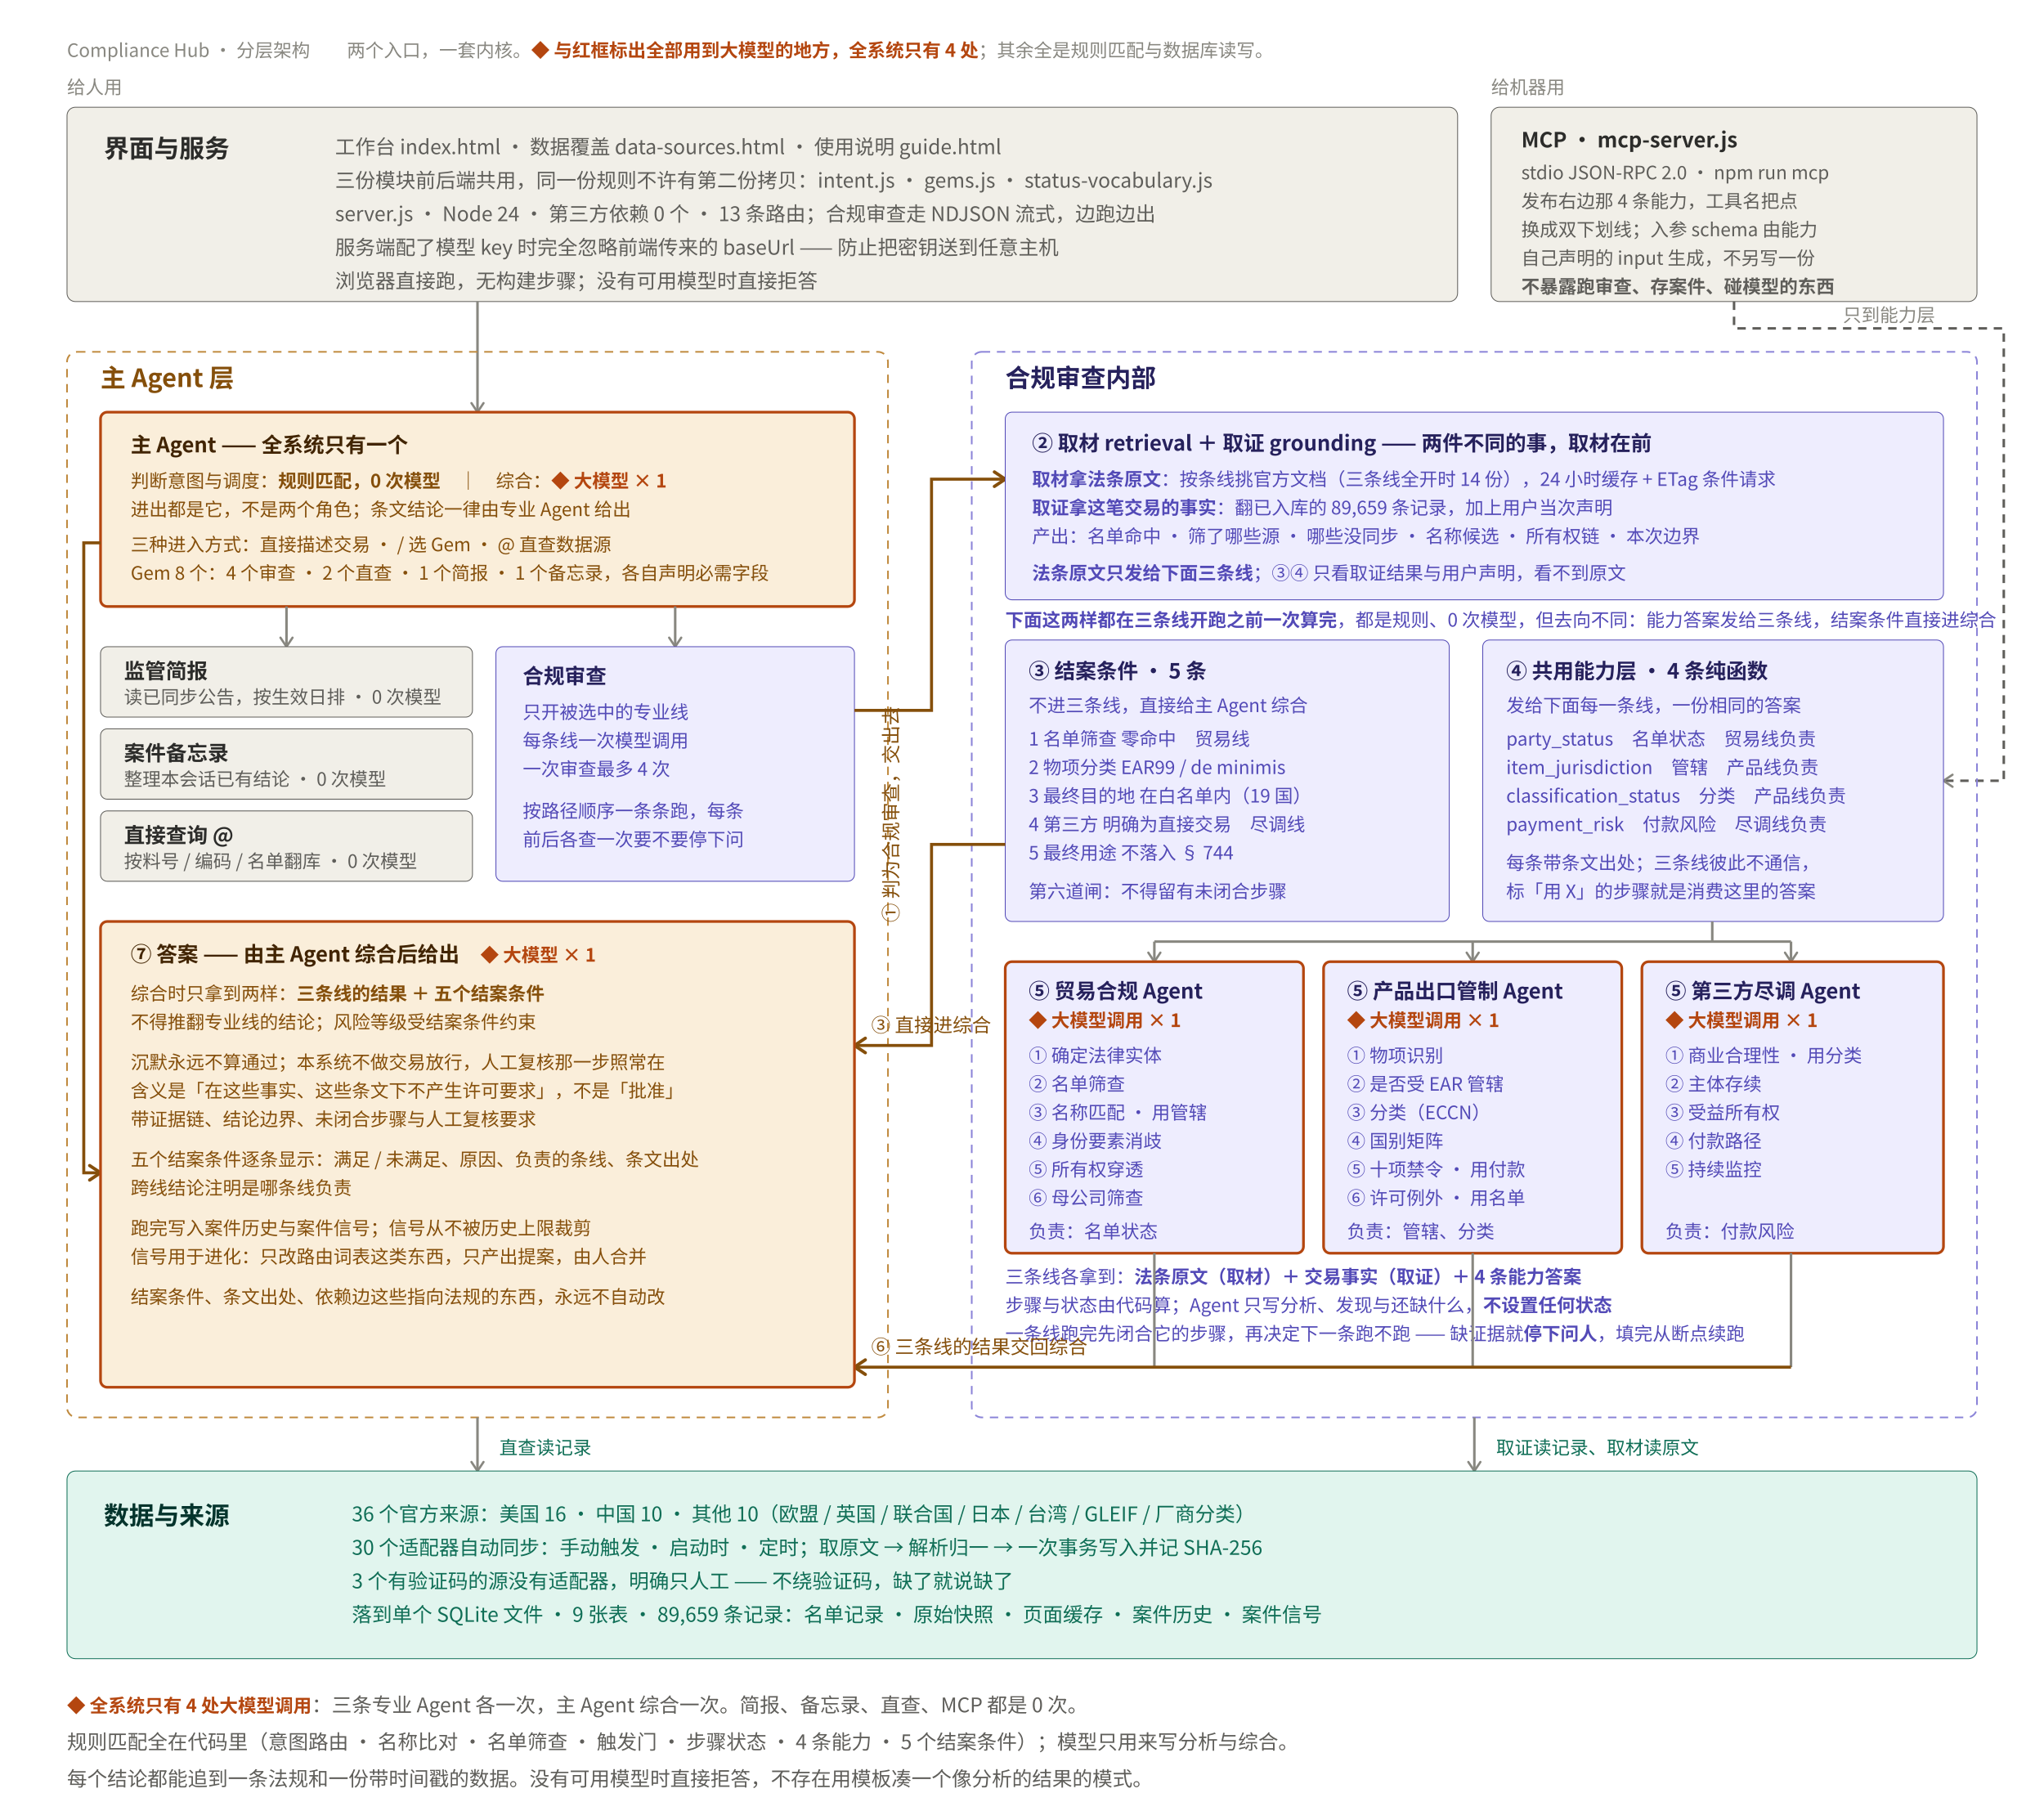
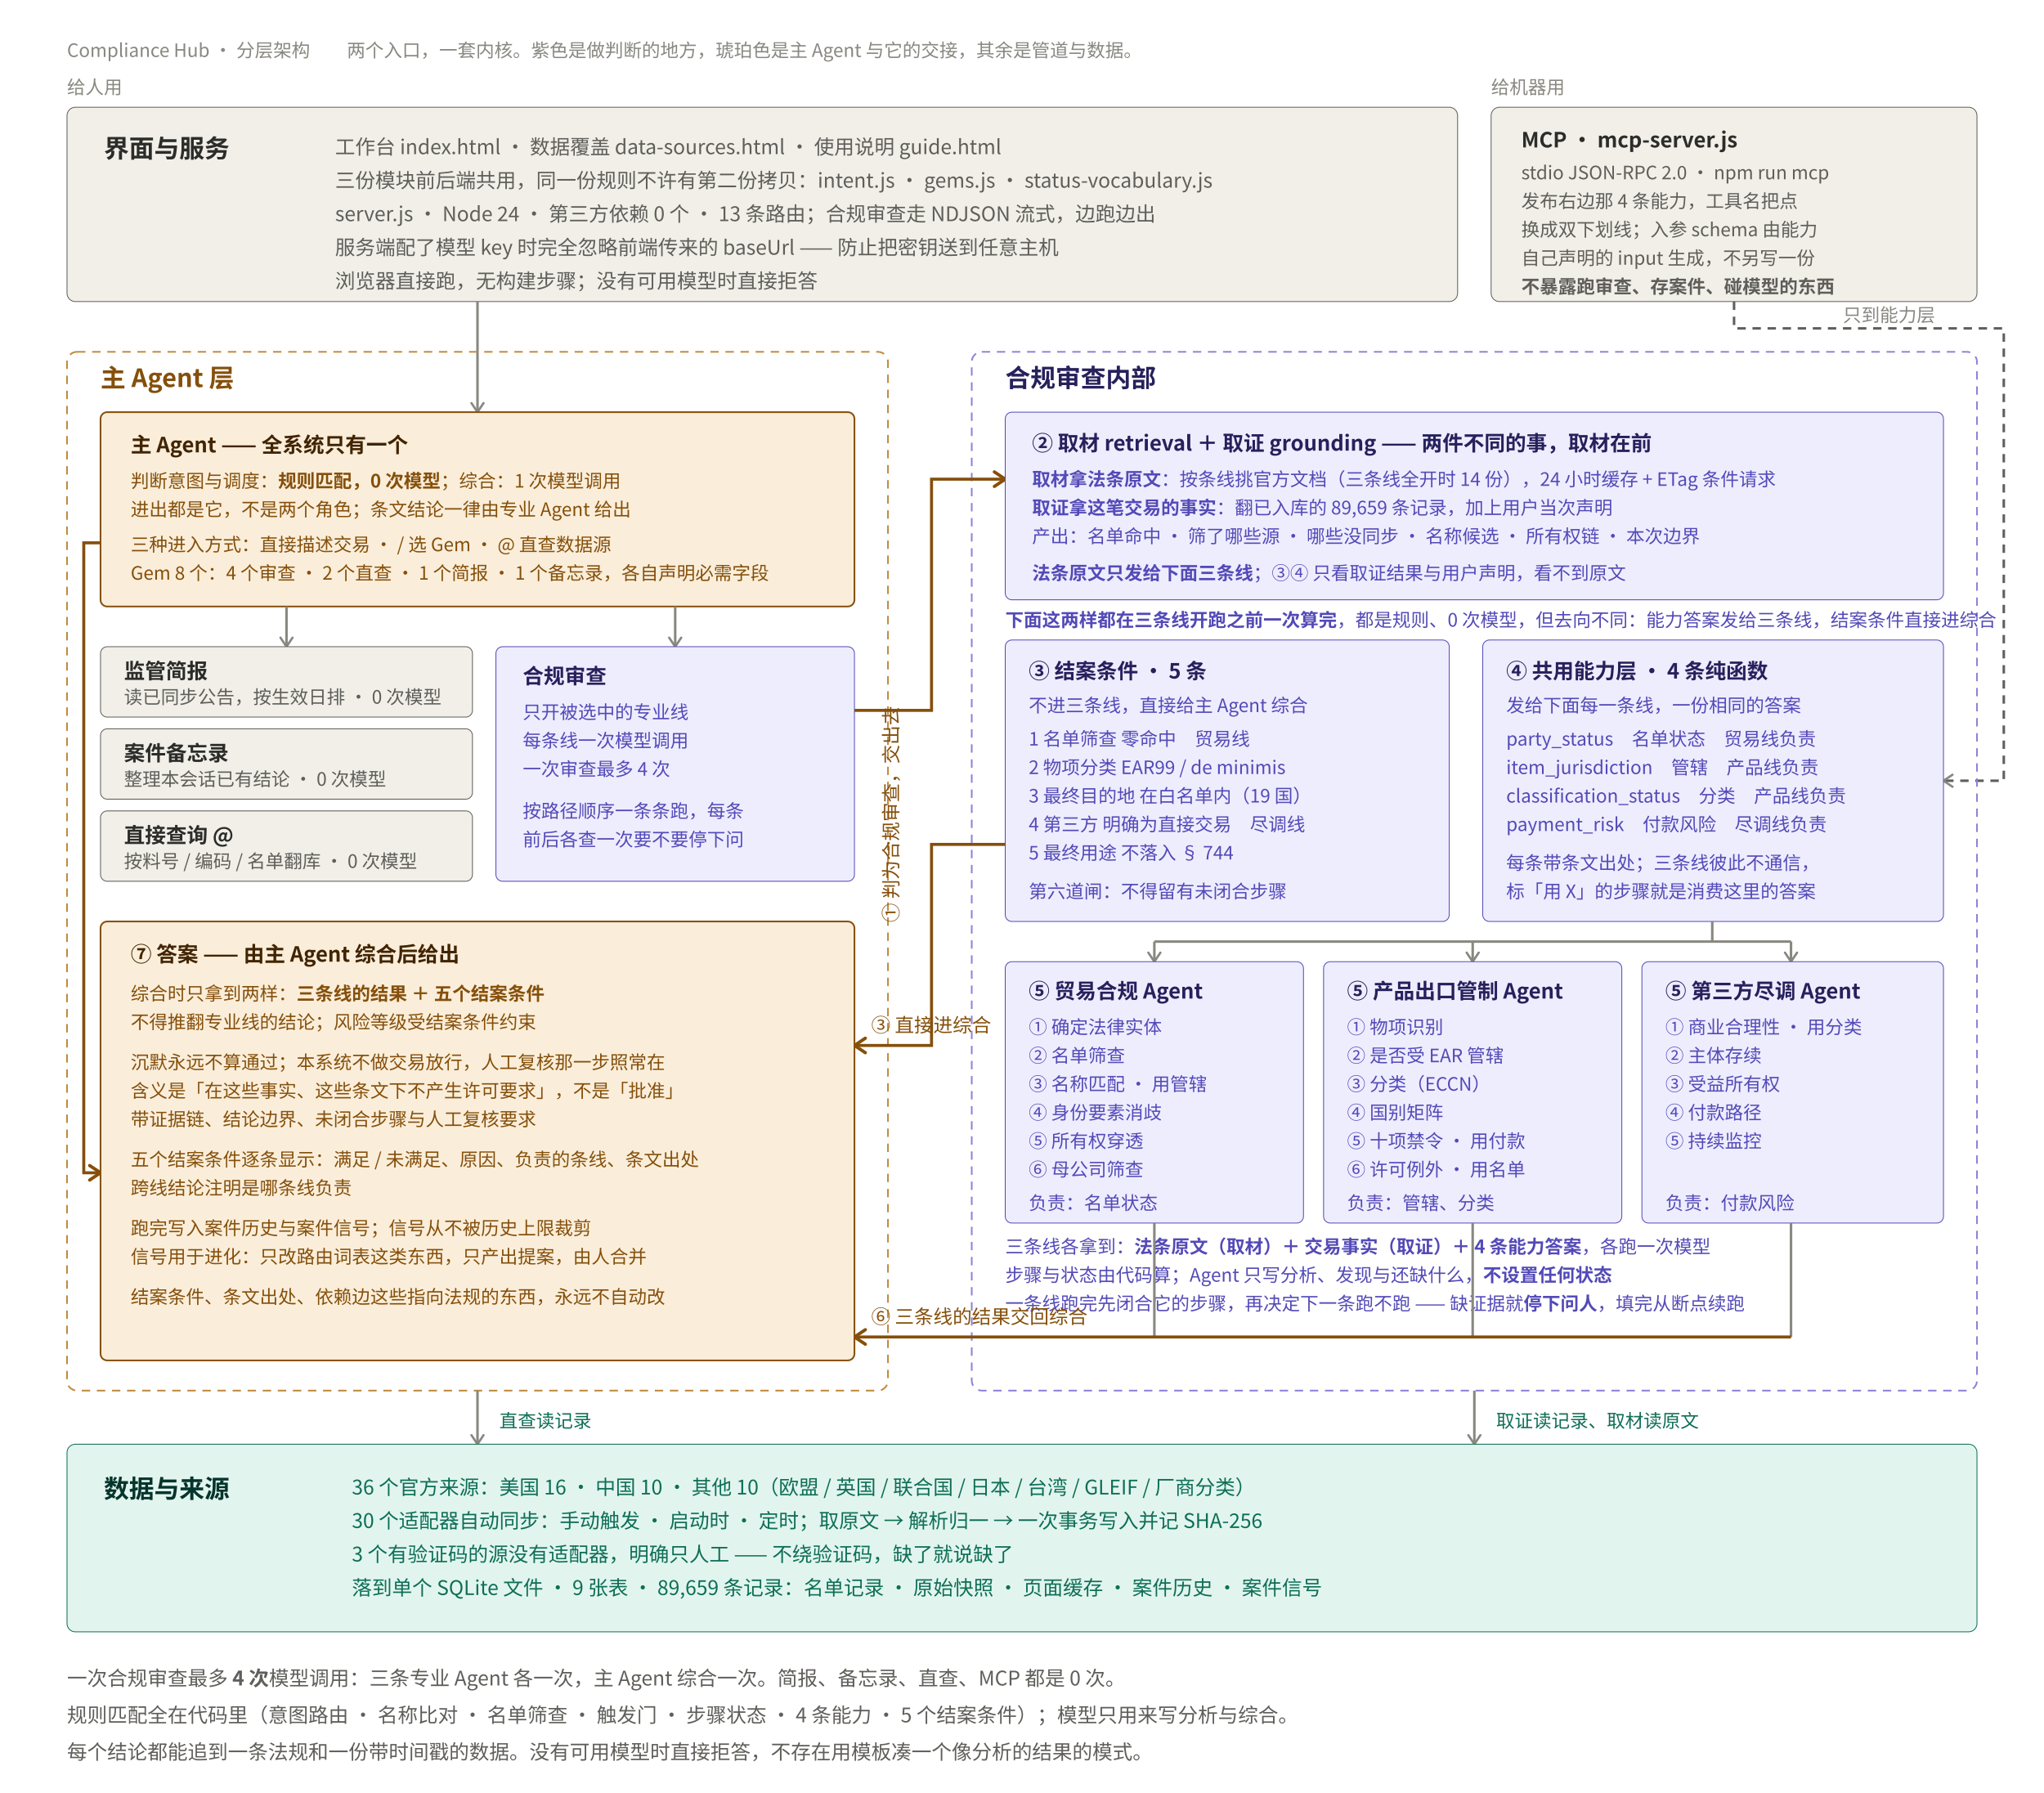
- <svg xmlns="http://www.w3.org/2000/svg" width="1220" height="1086" viewBox="0 0 1220 1086" role="img">
+ <svg xmlns="http://www.w3.org/2000/svg" width="1220" height="1070" viewBox="0 0 1220 1070" role="img">
  <style>
  svg { background: #ffffff; }
  text { font-family: "PingFang SC", "Hiragino Sans GB", "Microsoft YaHei", "Noto Sans CJK SC", -apple-system, "Segoe UI", sans-serif; }
  .layer { font-size: 15px; font-weight: 600; }
  .sub { font-size: 12.5px; font-weight: 600; }
  .ts { font-size: 12px; font-weight: 400; }
  .tn { font-size: 11px; font-weight: 400; }
-   .llm { font-size: 11px; font-weight: 600; fill: #B4460F; }
  .note { font-size: 12px; fill: #5F5E5A; }
  .side { font-size: 11px; fill: #888780; }
  .arr { stroke: #888780; stroke-width: 1.5; fill: none; }
  .arr-hand { stroke: #854F0B; stroke-width: 1.8; fill: none; }
  .arr-mcp { stroke: #5F5E5A; stroke-width: 1.5; fill: none; stroke-dasharray: 5 4; }
  .lbl-hand { font-size: 11.5px; font-weight: 500; fill: #854F0B; }
  .band { fill: none; stroke-width: 1; stroke-dasharray: 5 4; }
  .c-gray rect { fill: #F1EFE8; stroke: #5F5E5A; stroke-width: 0.5; }
  .c-gray .layer, .c-gray .sub { fill: #2C2C2A; } .c-gray .ts, .c-gray .tn { fill: #5F5E5A; }
  .c-purple rect { fill: #EEEDFE; stroke: #534AB7; stroke-width: 0.5; }
  .c-purple .layer, .c-purple .sub { fill: #26215C; } .c-purple .ts, .c-purple .tn { fill: #534AB7; }
-   /* A model call gets a heavier border, so the four places are findable without
-      reading: the badge says how many, the border says where. */
-   .c-agent rect { fill: #EEEDFE; stroke: #B4460F; stroke-width: 1.6; }
-   .c-agent .sub { fill: #26215C; } .c-agent .tn { fill: #534AB7; }
  .c-amber rect { fill: #FAEEDA; stroke: #854F0B; stroke-width: 1; }
  .c-amber .layer, .c-amber .sub { fill: #412402; } .c-amber .ts, .c-amber .tn { fill: #854F0B; }
-   .c-master rect { fill: #FAEEDA; stroke: #B4460F; stroke-width: 1.6; }
-   .c-master .sub { fill: #412402; } .c-master .tn { fill: #854F0B; }
  .c-teal rect { fill: #E1F5EE; stroke: #0F6E56; stroke-width: 0.5; }
  .c-teal .layer, .c-teal .sub { fill: #04342C; } .c-teal .ts, .c-teal .tn { fill: #0F6E56; }
</style>
  <defs>
    <marker id="a" viewBox="0 0 10 10" refX="8" refY="5" markerWidth="6" markerHeight="6" orient="auto-start-reverse">
      <path d="M2 1L8 5L2 9" fill="none" stroke="#888780" stroke-width="1.5" stroke-linecap="round" stroke-linejoin="round" />
    </marker>
    <marker id="ah" viewBox="0 0 10 10" refX="8" refY="5" markerWidth="6" markerHeight="6" orient="auto-start-reverse">
      <path d="M2 1L8 5L2 9" fill="none" stroke="#854F0B" stroke-width="1.8" stroke-linecap="round" stroke-linejoin="round" />
    </marker>
  </defs>
-   <text class="side" x="40" y="34">Compliance Hub · 分层架构　　两个入口，一套内核。<tspan class="llm">◆ 与红框标出全部用到大模型的地方，全系统只有 4 处</tspan>；其余全是规则匹配与数据库读写。</text>
+   <text class="side" x="40" y="34">Compliance Hub · 分层架构　　两个入口，一套内核。紫色是做判断的地方，琥珀色是主 Agent 与它的交接，其余是管道与数据。</text>
  <text class="side" x="40" y="56">给人用</text>
  <g class="c-gray">
    <rect x="40" y="64" width="830" height="116" rx="5" />
    <text class="layer" x="62" y="94">界面与服务</text>
    <text class="ts" x="200" y="92">工作台 index.html · 数据覆盖 data-sources.html · 使用说明 guide.html</text>
    <text class="ts" x="200" y="112">三份模块前后端共用，同一份规则不许有第二份拷贝：intent.js · gems.js · status-vocabulary.js</text>
    <text class="ts" x="200" y="132">server.js · Node 24 · 第三方依赖 0 个 · 13 条路由；合规审查走 NDJSON 流式，边跑边出</text>
    <text class="ts" x="200" y="152">服务端配了模型 key 时完全忽略前端传来的 baseUrl —— 防止把密钥送到任意主机</text>
    <text class="ts" x="200" y="172">浏览器直接跑，无构建步骤；没有可用模型时直接拒答</text>
  </g>
  <text class="side" x="890" y="56">给机器用</text>
  <g class="c-gray">
    <rect x="890" y="64" width="290" height="116" rx="5" />
    <text class="sub" x="908" y="88">MCP · mcp-server.js</text>
    <text class="tn" x="908" y="107">stdio JSON-RPC 2.0 · npm run mcp</text>
    <text class="tn" x="908" y="124">发布右边那 4 条能力，工具名把点</text>
    <text class="tn" x="908" y="141">换成双下划线；入参 schema 由能力</text>
    <text class="tn" x="908" y="158">自己声明的 input 生成，不另写一份</text>
    <text class="tn" x="908" y="175">
      <tspan font-weight="600">不暴露跑审查、存案件、碰模型的东西</tspan>
    </text>
  </g>
  <path class="arr" d="M285 180 V246" marker-end="url(#a)" />
  <path class="arr-mcp" d="M1035 180 V196 H1196 V466 H1160" marker-end="url(#a)" />
  <text class="side" x="1100" y="192">只到能力层</text>
-   <rect class="band" x="40" y="210" width="490" height="636" rx="6" stroke="#C08A3E" />
+   <rect class="band" x="40" y="210" width="490" height="620" rx="6" stroke="#C08A3E" />
  <text class="layer" x="60" y="231" fill="#854F0B">主 Agent 层</text>
-   <rect class="band" x="580" y="210" width="600" height="636" rx="6" stroke="#8B84D8" />
+   <rect class="band" x="580" y="210" width="600" height="620" rx="6" stroke="#8B84D8" />
  <text class="layer" x="600" y="231" fill="#26215C">合规审查内部</text>
-   <g class="c-master">
+   <g class="c-amber">
    <rect x="60" y="246" width="450" height="116" rx="4" />
    <text class="sub" x="78" y="270">主 Agent —— 全系统只有一个</text>
-     <text class="tn" x="78" y="291">判断意图与调度：<tspan font-weight="600">规则匹配，0 次模型</tspan>　｜　综合：<tspan class="llm">◆ 大模型 × 1</tspan>
-     </text>
+     <text class="tn" x="78" y="291">判断意图与调度：<tspan font-weight="600">规则匹配，0 次模型</tspan>；综合：1 次模型调用</text>
    <text class="tn" x="78" y="308">进出都是它，不是两个角色；条文结论一律由专业 Agent 给出</text>
    <text class="tn" x="78" y="329">三种进入方式：直接描述交易 · / 选 Gem · @ 直查数据源</text>
    <text class="tn" x="78" y="346">Gem 8 个：4 个审查 · 2 个直查 · 1 个简报 · 1 个备忘录，各自声明必需字段</text>
  </g>
  <path class="arr" d="M171 362 V386" marker-end="url(#a)" />
  <path class="arr" d="M403 362 V386" marker-end="url(#a)" />
  <g class="c-gray">
    <rect x="60" y="386" width="222" height="42" rx="4" />
    <text class="sub" x="74" y="405">监管简报</text>
    <text class="tn" x="74" y="420">读已同步公告，按生效日排 · 0 次模型</text>
  </g>
  <g class="c-gray">
    <rect x="60" y="435" width="222" height="42" rx="4" />
    <text class="sub" x="74" y="454">案件备忘录</text>
    <text class="tn" x="74" y="469">整理本会话已有结论 · 0 次模型</text>
  </g>
  <g class="c-gray">
    <rect x="60" y="484" width="222" height="42" rx="4" />
    <text class="sub" x="74" y="503">直接查询 @</text>
    <text class="tn" x="74" y="518">按料号 / 编码 / 名单翻库 · 0 次模型</text>
  </g>
  <g class="c-purple">
    <rect x="296" y="386" width="214" height="140" rx="4" />
    <text class="sub" x="312" y="408">合规审查</text>
    <text class="tn" x="312" y="429">只开被选中的专业线</text>
    <text class="tn" x="312" y="446">每条线一次模型调用</text>
    <text class="tn" x="312" y="463">一次审查最多 4 次</text>
    <text class="tn" x="312" y="488">按路径顺序一条条跑，每条</text>
    <text class="tn" x="312" y="505">前后各查一次要不要停下问</text>
  </g>
  <path class="arr-hand" d="M510 424 H556 V286 H600" marker-end="url(#ah)" />
  <text class="lbl-hand" transform="rotate(-90 536 486)" x="536" y="486" text-anchor="middle">① 判为合规审查，交出去</text>
  <g class="c-purple">
    <rect x="600" y="246" width="560" height="112" rx="4" />
    <text class="sub" x="616" y="269">② 取材 retrieval ＋ 取证 grounding —— 两件不同的事，取材在前</text>
    <text class="tn" x="616" y="290">
      <tspan font-weight="600">取材拿法条原文</tspan>：按条线挑官方文档（三条线全开时 14 份），24 小时缓存 + ETag 条件请求</text>
    <text class="tn" x="616" y="307">
      <tspan font-weight="600">取证拿这笔交易的事实</tspan>：翻已入库的 89,659 条记录，加上用户当次声明</text>
    <text class="tn" x="616" y="324">　产出：名单命中 · 筛了哪些源 · 哪些没同步 · 名称候选 · 所有权链 · 本次边界</text>
    <text class="tn" x="616" y="346">
      <tspan font-weight="600">法条原文只发给下面三条线</tspan>；③④ 只看取证结果与用户声明，看不到原文</text>
  </g>
  <text class="tn" x="600" y="374" fill="#534AB7">
    <tspan font-weight="600">下面这两样都在三条线开跑之前一次算完</tspan>，都是规则、0 次模型，但去向不同：能力答案发给三条线，结案条件直接进综合</text>
  <g class="c-purple">
    <rect x="600" y="382" width="265" height="168" rx="4" />
    <text class="sub" x="614" y="405">③ 结案条件 · 5 条</text>
    <text class="tn" x="614" y="425">不进三条线，直接给主 Agent 综合</text>
    <text class="tn" x="614" y="445">1 名单筛查 零命中　贸易线</text>
    <text class="tn" x="614" y="462">2 物项分类 EAR99 / de minimis</text>
    <text class="tn" x="614" y="479">3 最终目的地 在白名单内（19 国）</text>
    <text class="tn" x="614" y="496">4 第三方 明确为直接交易　尽调线</text>
    <text class="tn" x="614" y="513">5 最终用途 不落入 § 744</text>
    <text class="tn" x="614" y="536">第六道闸：不得留有未闭合步骤</text>
  </g>
  <g class="c-purple">
    <rect x="885" y="382" width="275" height="168" rx="4" />
    <text class="sub" x="899" y="405">④ 共用能力层 · 4 条纯函数</text>
    <text class="tn" x="899" y="425">发给下面每一条线，一份相同的答案</text>
    <text class="tn" x="899" y="445">party_status　名单状态　贸易线负责</text>
    <text class="tn" x="899" y="462">item_jurisdiction　管辖　产品线负责</text>
    <text class="tn" x="899" y="479">classification_status　分类　产品线负责</text>
    <text class="tn" x="899" y="496">payment_risk　付款风险　尽调线负责</text>
    <text class="tn" x="899" y="519">每条带条文出处；三条线彼此不通信，</text>
    <text class="tn" x="899" y="536">标「用 X」的步骤就是消费这里的答案</text>
  </g>
  <path class="arr" d="M1022 550 V562" />
  <path class="arr" d="M689 562 H1069" />
  <path class="arr" d="M689 562 V574" marker-end="url(#a)" />
  <path class="arr" d="M879 562 V574" marker-end="url(#a)" />
  <path class="arr" d="M1069 562 V574" marker-end="url(#a)" />
-   <g class="c-agent">
-     <rect x="600" y="574" width="178" height="174" rx="4" />
+   <g class="c-purple">
+     <rect x="600" y="574" width="178" height="156" rx="4" />
    <text class="sub" x="614" y="596">⑤ 贸易合规 Agent</text>
-     <text class="llm" x="614" y="613">◆ 大模型调用 × 1</text>
-     <text class="tn" x="614" y="634">① 确定法律实体</text>
-     <text class="tn" x="614" y="651">② 名单筛查</text>
-     <text class="tn" x="614" y="668">③ 名称匹配 · 用管辖</text>
-     <text class="tn" x="614" y="685">④ 身份要素消歧</text>
-     <text class="tn" x="614" y="702">⑤ 所有权穿透</text>
-     <text class="tn" x="614" y="719">⑥ 母公司筛查</text>
-     <text class="tn" x="614" y="739">负责：名单状态</text>
-   </g>
-   <g class="c-agent">
-     <rect x="790" y="574" width="178" height="174" rx="4" />
+     <text class="tn" x="614" y="617">① 确定法律实体</text>
+     <text class="tn" x="614" y="634">② 名单筛查</text>
+     <text class="tn" x="614" y="651">③ 名称匹配 · 用管辖</text>
+     <text class="tn" x="614" y="668">④ 身份要素消歧</text>
+     <text class="tn" x="614" y="685">⑤ 所有权穿透</text>
+     <text class="tn" x="614" y="702">⑥ 母公司筛查</text>
+     <text class="tn" x="614" y="722">负责：名单状态</text>
+   </g>
+   <g class="c-purple">
+     <rect x="790" y="574" width="178" height="156" rx="4" />
    <text class="sub" x="804" y="596">⑤ 产品出口管制 Agent</text>
-     <text class="llm" x="804" y="613">◆ 大模型调用 × 1</text>
-     <text class="tn" x="804" y="634">① 物项识别</text>
-     <text class="tn" x="804" y="651">② 是否受 EAR 管辖</text>
-     <text class="tn" x="804" y="668">③ 分类（ECCN）</text>
-     <text class="tn" x="804" y="685">④ 国别矩阵</text>
-     <text class="tn" x="804" y="702">⑤ 十项禁令 · 用付款</text>
-     <text class="tn" x="804" y="719">⑥ 许可例外 · 用名单</text>
-     <text class="tn" x="804" y="739">负责：管辖、分类</text>
-   </g>
-   <g class="c-agent">
-     <rect x="980" y="574" width="180" height="174" rx="4" />
+     <text class="tn" x="804" y="617">① 物项识别</text>
+     <text class="tn" x="804" y="634">② 是否受 EAR 管辖</text>
+     <text class="tn" x="804" y="651">③ 分类（ECCN）</text>
+     <text class="tn" x="804" y="668">④ 国别矩阵</text>
+     <text class="tn" x="804" y="685">⑤ 十项禁令 · 用付款</text>
+     <text class="tn" x="804" y="702">⑥ 许可例外 · 用名单</text>
+     <text class="tn" x="804" y="722">负责：管辖、分类</text>
+   </g>
+   <g class="c-purple">
+     <rect x="980" y="574" width="180" height="156" rx="4" />
    <text class="sub" x="994" y="596">⑤ 第三方尽调 Agent</text>
-     <text class="llm" x="994" y="613">◆ 大模型调用 × 1</text>
-     <text class="tn" x="994" y="634">① 商业合理性 · 用分类</text>
-     <text class="tn" x="994" y="651">② 主体存续</text>
-     <text class="tn" x="994" y="668">③ 受益所有权</text>
-     <text class="tn" x="994" y="685">④ 付款路径</text>
-     <text class="tn" x="994" y="702">⑤ 持续监控</text>
-     <text class="tn" x="994" y="739">负责：付款风险</text>
-   </g>
-   <text class="tn" x="600" y="766" fill="#534AB7">三条线各拿到：<tspan font-weight="600">法条原文（取材）＋ 交易事实（取证）＋ 4 条能力答案</tspan>
+     <text class="tn" x="994" y="617">① 商业合理性 · 用分类</text>
+     <text class="tn" x="994" y="634">② 主体存续</text>
+     <text class="tn" x="994" y="651">③ 受益所有权</text>
+     <text class="tn" x="994" y="668">④ 付款路径</text>
+     <text class="tn" x="994" y="685">⑤ 持续监控</text>
+     <text class="tn" x="994" y="722">负责：付款风险</text>
+   </g>
+   <text class="tn" x="600" y="748" fill="#534AB7">三条线各拿到：<tspan font-weight="600">法条原文（取材）＋ 交易事实（取证）＋ 4 条能力答案</tspan>，各跑一次模型</text>
+   <text class="tn" x="600" y="765" fill="#534AB7">步骤与状态由代码算；Agent 只写分析、发现与还缺什么，<tspan font-weight="600">不设置任何状态</tspan>
  </text>
-   <text class="tn" x="600" y="783" fill="#534AB7">步骤与状态由代码算；Agent 只写分析、发现与还缺什么，<tspan font-weight="600">不设置任何状态</tspan>
-   </text>
-   <text class="tn" x="600" y="800" fill="#534AB7">一条线跑完先闭合它的步骤，再决定下一条跑不跑 —— 缺证据就<tspan font-weight="600">停下问人</tspan>，填完从断点续跑</text>
-   <path class="arr" d="M689 748 V816" />
-   <path class="arr" d="M879 748 V816" />
-   <path class="arr" d="M1069 748 V816" />
-   <path class="arr-hand" d="M1069 816 H510" marker-end="url(#ah)" />
-   <text class="lbl-hand" x="520" y="808">⑥ 三条线的结果交回综合</text>
+   <text class="tn" x="600" y="782" fill="#534AB7">一条线跑完先闭合它的步骤，再决定下一条跑不跑 —— 缺证据就<tspan font-weight="600">停下问人</tspan>，填完从断点续跑</text>
+   <path class="arr" d="M689 730 V798" />
+   <path class="arr" d="M879 730 V798" />
+   <path class="arr" d="M1069 730 V798" />
+   <path class="arr-hand" d="M1069 798 H510" marker-end="url(#ah)" />
+   <text class="lbl-hand" x="520" y="790">⑥ 三条线的结果交回综合</text>
  <path class="arr-hand" d="M600 504 H556 V624 H510" marker-end="url(#ah)" />
  <text class="lbl-hand" x="520" y="616">③ 直接进综合</text>
  <path class="arr-hand" d="M60 324 H50 V700 H60" marker-end="url(#ah)" />
-   <g class="c-master">
-     <rect x="60" y="550" width="450" height="278" rx="4" />
-     <text class="sub" x="78" y="574">⑦ 答案 —— 由主 Agent 综合后给出　<tspan class="llm">◆ 大模型 × 1</tspan>
-     </text>
+   <g class="c-amber">
+     <rect x="60" y="550" width="450" height="262" rx="4" />
+     <text class="sub" x="78" y="574">⑦ 答案 —— 由主 Agent 综合后给出</text>
    <text class="tn" x="78" y="597">综合时只拿到两样：<tspan font-weight="600">三条线的结果 ＋ 五个结案条件</tspan>
    </text>
    <text class="tn" x="78" y="614">不得推翻专业线的结论；风险等级受结案条件约束</text>
    <text class="tn" x="78" y="638">沉默永远不算通过；本系统不做交易放行，人工复核那一步照常在</text>
    <text class="tn" x="78" y="655">含义是「在这些事实、这些条文下不产生许可要求」，不是「批准」</text>
    <text class="tn" x="78" y="672">带证据链、结论边界、未闭合步骤与人工复核要求</text>
    <text class="tn" x="78" y="696">五个结案条件逐条显示：满足 / 未满足、原因、负责的条线、条文出处</text>
    <text class="tn" x="78" y="713">跨线结论注明是哪条线负责</text>
    <text class="tn" x="78" y="737">跑完写入案件历史与案件信号；信号从不被历史上限裁剪</text>
    <text class="tn" x="78" y="754">信号用于进化：只改路由词表这类东西，只产出提案，由人合并</text>
    <text class="tn" x="78" y="778">结案条件、条文出处、依赖边这些指向法规的东西，永远不自动改</text>
  </g>
-   <path class="arr" d="M285 846 V878" marker-end="url(#a)" />
-   <path class="arr" d="M880 846 V878" marker-end="url(#a)" />
-   <text class="tn" x="298" y="868" fill="#0F6E56">直查读记录</text>
-   <text class="tn" x="893" y="868" fill="#0F6E56">取证读记录、取材读原文</text>
+   <path class="arr" d="M285 830 V862" marker-end="url(#a)" />
+   <path class="arr" d="M880 830 V862" marker-end="url(#a)" />
+   <text class="tn" x="298" y="852" fill="#0F6E56">直查读记录</text>
+   <text class="tn" x="893" y="852" fill="#0F6E56">取证读记录、取材读原文</text>
  <g class="c-teal">
-     <rect x="40" y="878" width="1140" height="112" rx="5" />
-     <text class="layer" x="62" y="910">数据与来源</text>
-     <text class="ts" x="210" y="908">36 个官方来源：美国 16 · 中国 10 · 其他 10（欧盟 / 英国 / 联合国 / 日本 / 台湾 / GLEIF / 厂商分类）</text>
-     <text class="ts" x="210" y="928">30 个适配器自动同步：手动触发 · 启动时 · 定时；取原文 → 解析归一 → 一次事务写入并记 SHA-256</text>
-     <text class="ts" x="210" y="948">3 个有验证码的源没有适配器，明确只人工 —— 不绕验证码，缺了就说缺了</text>
-     <text class="ts" x="210" y="968">落到单个 SQLite 文件 · 9 张表 · 89,659 条记录：名单记录 · 原始快照 · 页面缓存 · 案件历史 · 案件信号</text>
-   </g>
-   <text class="note" x="40" y="1022">
-     <tspan class="llm">◆ 全系统只有 4 处大模型调用</tspan>：三条专业 Agent 各一次，主 Agent 综合一次。简报、备忘录、直查、MCP 都是 0 次。</text>
-   <text class="note" x="40" y="1044">规则匹配全在代码里（意图路由 · 名称比对 · 名单筛查 · 触发门 · 步骤状态 · 4 条能力 · 5 个结案条件）；模型只用来写分析与综合。</text>
-   <text class="note" x="40" y="1066">每个结论都能追到一条法规和一份带时间戳的数据。没有可用模型时直接拒答，不存在用模板凑一个像分析的结果的模式。</text>
+     <rect x="40" y="862" width="1140" height="112" rx="5" />
+     <text class="layer" x="62" y="894">数据与来源</text>
+     <text class="ts" x="210" y="892">36 个官方来源：美国 16 · 中国 10 · 其他 10（欧盟 / 英国 / 联合国 / 日本 / 台湾 / GLEIF / 厂商分类）</text>
+     <text class="ts" x="210" y="912">30 个适配器自动同步：手动触发 · 启动时 · 定时；取原文 → 解析归一 → 一次事务写入并记 SHA-256</text>
+     <text class="ts" x="210" y="932">3 个有验证码的源没有适配器，明确只人工 —— 不绕验证码，缺了就说缺了</text>
+     <text class="ts" x="210" y="952">落到单个 SQLite 文件 · 9 张表 · 89,659 条记录：名单记录 · 原始快照 · 页面缓存 · 案件历史 · 案件信号</text>
+   </g>
+   <text class="note" x="40" y="1006">一次合规审查最多 <tspan font-weight="600">4 次</tspan>模型调用：三条专业 Agent 各一次，主 Agent 综合一次。简报、备忘录、直查、MCP 都是 0 次。</text>
+   <text class="note" x="40" y="1028">规则匹配全在代码里（意图路由 · 名称比对 · 名单筛查 · 触发门 · 步骤状态 · 4 条能力 · 5 个结案条件）；模型只用来写分析与综合。</text>
+   <text class="note" x="40" y="1050">每个结论都能追到一条法规和一份带时间戳的数据。没有可用模型时直接拒答，不存在用模板凑一个像分析的结果的模式。</text>
</svg>
